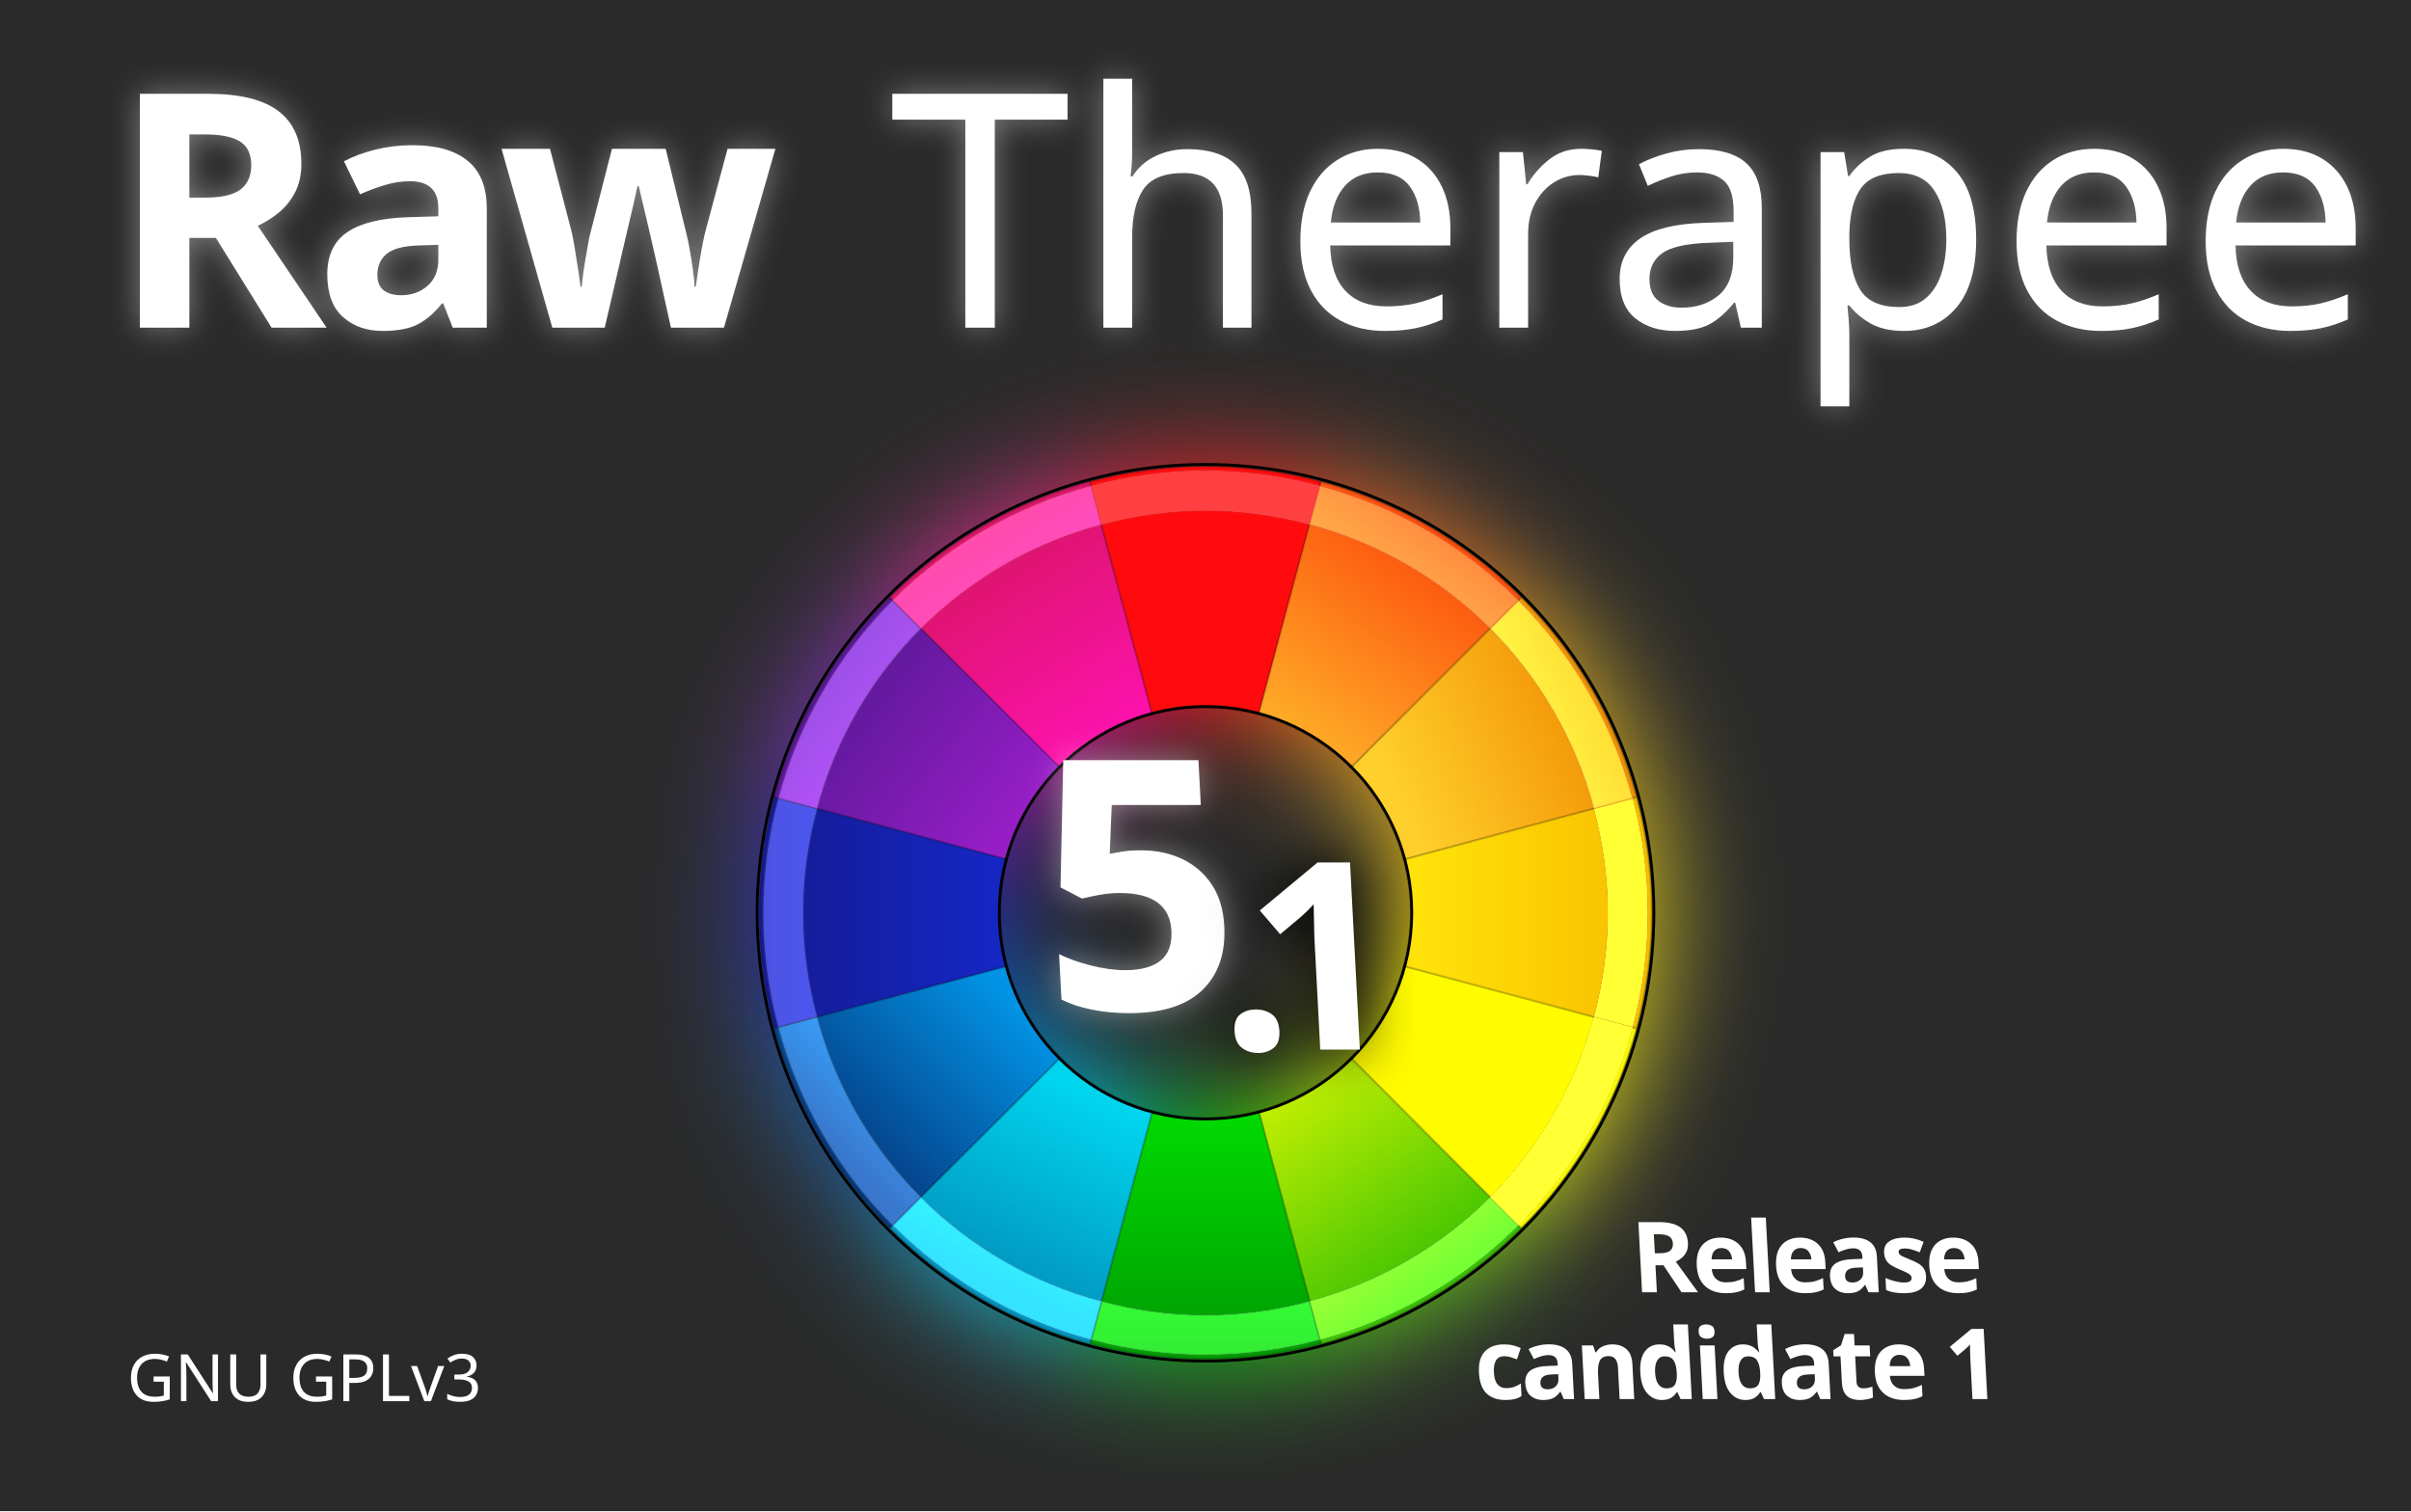
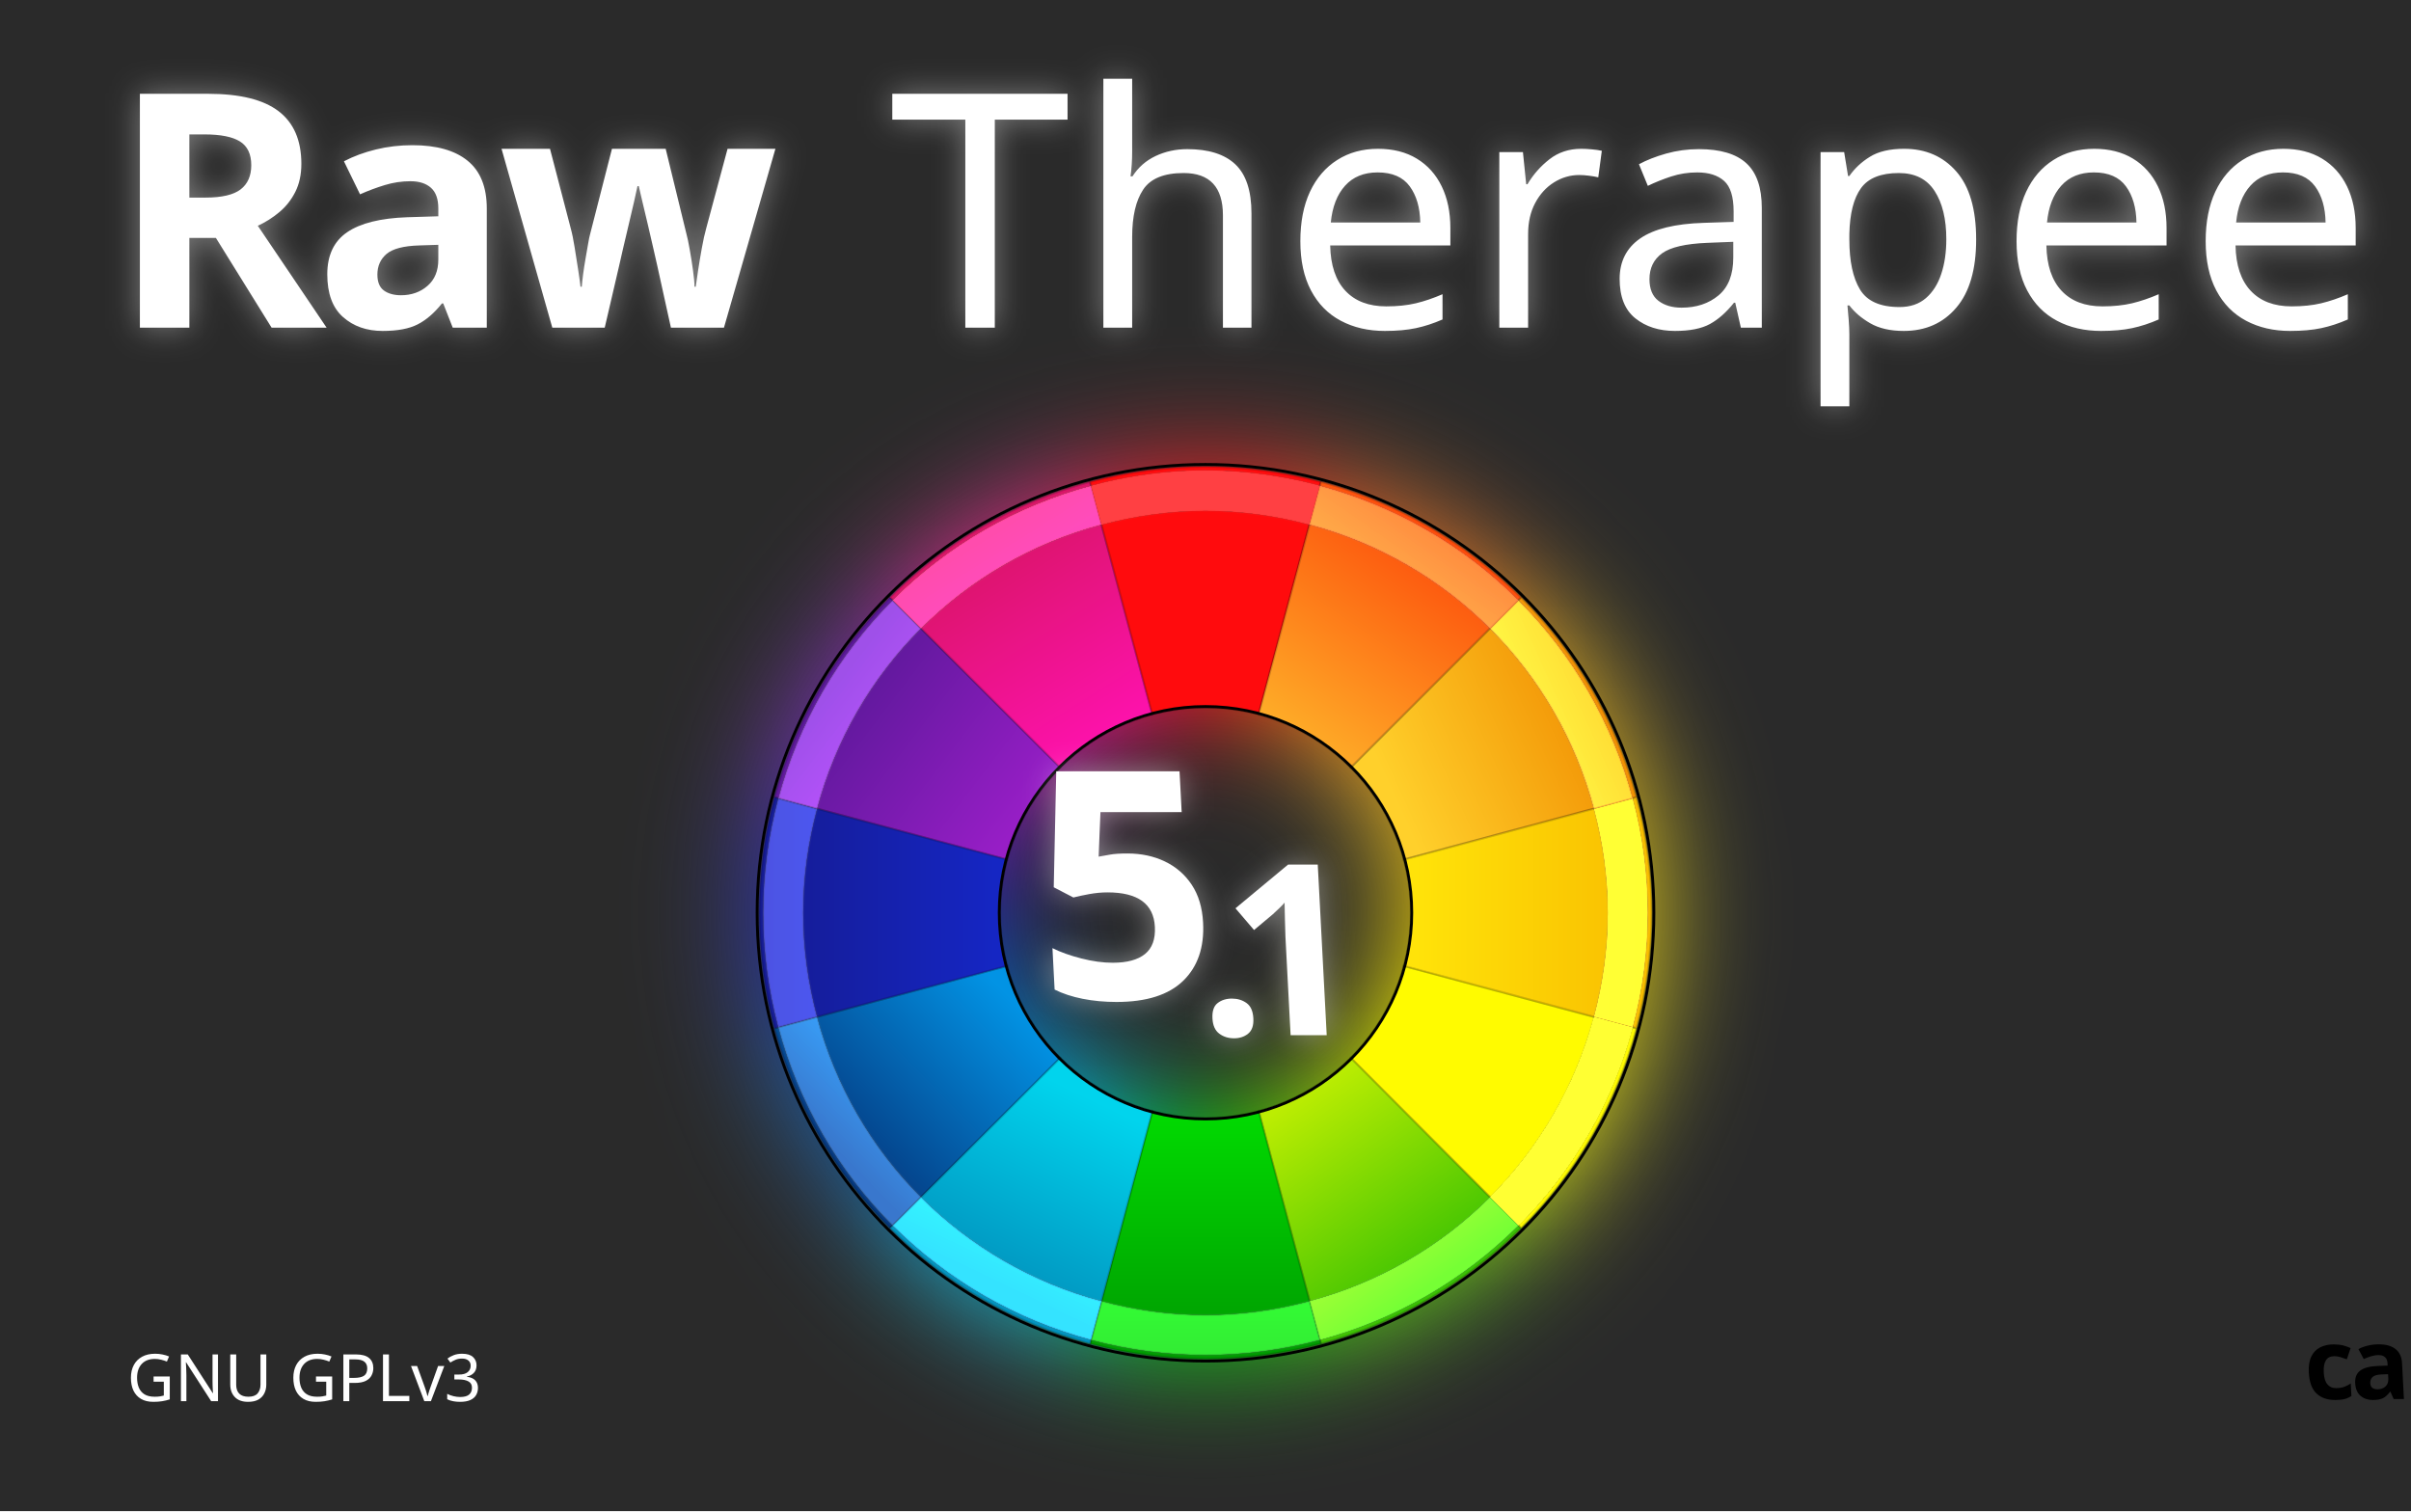
<svg xmlns="http://www.w3.org/2000/svg" xmlns:xlink="http://www.w3.org/1999/xlink" width="552" height="346" id="svg2" version="1.1" style="enable-background:new">
  <defs id="defs4">
    <linearGradient id="linearGradient3962-8">
      <stop id="stop3964-8" offset="0" style="stop-color:#38c102;stop-opacity:1" />
      <stop id="stop3966-8" offset="1" style="stop-color:#bced02;stop-opacity:1;" />
    </linearGradient>
    <linearGradient id="linearGradient3954-7">
      <stop id="stop3956-7" offset="0" style="stop-color:#009a01;stop-opacity:1" />
      <stop id="stop3958-6" offset="1" style="stop-color:#01d901;stop-opacity:1;" />
    </linearGradient>
    <linearGradient id="linearGradient4002-3">
      <stop id="stop4004-0" offset="0" style="stop-color:#5a1898;stop-opacity:1" />
      <stop id="stop4006-3" offset="1" style="stop-color:#971ec6;stop-opacity:1" />
    </linearGradient>
    <linearGradient id="linearGradient4024-9">
      <stop id="stop4026-2" offset="0" style="stop-color:#053980;stop-opacity:1" />
      <stop id="stop4028-5" offset="1" style="stop-color:#0293e4;stop-opacity:1;" />
    </linearGradient>
    <linearGradient id="linearGradient4018-0">
      <stop id="stop4020-5" offset="0" style="stop-color:#151b92;stop-opacity:1" />
      <stop id="stop4022-9" offset="1" style="stop-color:#1526c3;stop-opacity:1" />
    </linearGradient>
    <linearGradient id="linearGradient3978-6">
      <stop style="stop-color:#f18e01;stop-opacity:1;" offset="0" id="stop4040-9" />
      <stop id="stop3982-2" offset="1" style="stop-color:#ffd02b;stop-opacity:1;" />
    </linearGradient>
    <linearGradient id="linearGradient3994-4">
      <stop id="stop3996-7" offset="0" style="stop-color:#d91566;stop-opacity:1" />
      <stop id="stop3998-7" offset="1" style="stop-color:#fc12aa;stop-opacity:1" />
    </linearGradient>
    <linearGradient id="linearGradient3970-4">
      <stop id="stop3972-8" offset="0" style="stop-color:#f8bc00;stop-opacity:1;" />
      <stop id="stop3974-1" offset="1" style="stop-color:#ffe309;stop-opacity:1;" />
    </linearGradient>
    <linearGradient id="linearGradient3946-8">
      <stop id="stop3948-9" offset="0" style="stop-color:#0193be;stop-opacity:1;" />
      <stop id="stop3950-3" offset="1" style="stop-color:#01d4ed;stop-opacity:1;" />
    </linearGradient>
    <linearGradient id="linearGradient3986-8">
      <stop id="stop3988-0" offset="0" style="stop-color:#fd4c0b;stop-opacity:1" />
      <stop id="stop3990-2" offset="1" style="stop-color:#feab27;stop-opacity:1;" />
    </linearGradient>
    <filter id="filter4905" x="0" y="0" width="1" height="1" color-interpolation-filters="sRGB">
      <feFlood id="feFlood4907" result="result1" flood-opacity="0" flood-color="rgb(255,255,255)" />
      <feBlend id="feBlend4909" in2="SourceGraphic" mode="normal" result="result2" />
      <feComposite id="feComposite4911" in2="SourceGraphic" k2="1.2" operator="arithmetic" result="result3" k1="0" k4="0.2" k3="0" />
      <feComposite id="feComposite4913" in2="SourceGraphic" operator="in" />
    </filter>
    <linearGradient id="linearGradient3962-8-2-3-1">
      <stop id="stop3964-8-8-1-0" offset="0" style="stop-color:#38c102;stop-opacity:1" />
      <stop id="stop3966-8-87-8-3" offset="1" style="stop-color:#bced02;stop-opacity:1;" />
    </linearGradient>
    <linearGradient id="linearGradient3954-7-7-1-4">
      <stop id="stop3956-7-0-8-4" offset="0" style="stop-color:#009a01;stop-opacity:1" />
      <stop id="stop3958-6-2-9-4" offset="1" style="stop-color:#01d901;stop-opacity:1;" />
    </linearGradient>
    <linearGradient id="linearGradient4002-3-1-7-7">
      <stop id="stop4004-0-3-0-6" offset="0" style="stop-color:#5a1898;stop-opacity:1" />
      <stop id="stop4006-3-8-4-3" offset="1" style="stop-color:#971ec6;stop-opacity:1" />
    </linearGradient>
    <linearGradient id="linearGradient4024-9-3-1-7">
      <stop id="stop4026-2-7-0-5" offset="0" style="stop-color:#053980;stop-opacity:1" />
      <stop id="stop4028-5-61-4-9" offset="1" style="stop-color:#0293e4;stop-opacity:1;" />
    </linearGradient>
    <linearGradient id="linearGradient4018-0-2-1-2">
      <stop id="stop4020-5-0-0-1" offset="0" style="stop-color:#151b92;stop-opacity:1" />
      <stop id="stop4022-9-18-4-7" offset="1" style="stop-color:#1526c3;stop-opacity:1" />
    </linearGradient>
    <linearGradient id="linearGradient3978-6-3-9-5">
      <stop style="stop-color:#f18e01;stop-opacity:1;" offset="0" id="stop4040-9-4-2-7" />
      <stop id="stop3982-2-2-6-4" offset="1" style="stop-color:#ffd02b;stop-opacity:1;" />
    </linearGradient>
    <linearGradient id="linearGradient3994-4-5-5-8">
      <stop id="stop3996-7-9-5-5" offset="0" style="stop-color:#d91566;stop-opacity:1" />
      <stop id="stop3998-7-44-5-9" offset="1" style="stop-color:#fc12aa;stop-opacity:1" />
    </linearGradient>
    <linearGradient id="linearGradient3970-4-1-4-5">
      <stop id="stop3972-8-99-0-3" offset="0" style="stop-color:#f8bc00;stop-opacity:1;" />
      <stop id="stop3974-1-3-3-8" offset="1" style="stop-color:#ffe309;stop-opacity:1;" />
    </linearGradient>
    <linearGradient id="linearGradient3946-8-12-1-3">
      <stop id="stop3948-9-5-31-1" offset="0" style="stop-color:#0193be;stop-opacity:1;" />
      <stop id="stop3950-3-7-2-8" offset="1" style="stop-color:#01d4ed;stop-opacity:1;" />
    </linearGradient>
    <linearGradient id="linearGradient3986-8-0-0-6">
      <stop id="stop3988-0-14-81-4" offset="0" style="stop-color:#fd4c0b;stop-opacity:1" />
      <stop id="stop3990-2-1-2-3" offset="1" style="stop-color:#feab27;stop-opacity:1;" />
    </linearGradient>
    <filter id="filter5542" width="1.6" height="1.6" x="-0.3" y="-0.3" color-interpolation-filters="sRGB">
      <feFlood id="feFlood5544" flood-opacity="1" flood-color="rgb(0,0,0)" result="flood" />
      <feComposite in2="SourceGraphic" id="feComposite5546" in="flood" operator="in" result="composite1" />
      <feGaussianBlur id="feGaussianBlur5548" stdDeviation="6" result="blur" />
      <feOffset id="feOffset5550" dx="0" dy="0" result="offset" />
      <feComposite in2="offset" id="feComposite5552" in="SourceGraphic" operator="over" result="composite2" />
    </filter>
    <filter color-interpolation-filters="sRGB" id="filter3580" x="-0.2" y="-0.2" width="1.4" height="1.4">
      <feGaussianBlur result="result91" stdDeviation="5" id="feGaussianBlur3582" />
      <feComposite operator="over" in="SourceGraphic" in2="result91" id="feComposite3584" />
    </filter>
    <linearGradient xlink:href="#linearGradient3962-8-2-3-1" id="linearGradient3677" gradientUnits="userSpaceOnUse" gradientTransform="matrix(0.9187304,0,0,0.9187304,-14.66195,-135.6376)" x1="89.694" y1="102.901" x2="77.582" y2="85.401" />
    <linearGradient xlink:href="#linearGradient3954-7-7-1-4" id="linearGradient3679" gradientUnits="userSpaceOnUse" gradientTransform="matrix(0.9187304,0,0,0.9187304,-14.66195,-135.6376)" x1="69.426" y1="109.566" x2="69.426" y2="87.778" />
    <linearGradient xlink:href="#linearGradient4002-3-1-7-7" id="linearGradient3681" gradientUnits="userSpaceOnUse" gradientTransform="matrix(0.9187304,0,0,0.9187304,-14.66195,-135.6376)" x1="35.142" y1="47.984" x2="51.941" y2="60.841" />
    <linearGradient xlink:href="#linearGradient4024-9-3-1-7" id="linearGradient3683" gradientUnits="userSpaceOnUse" gradientTransform="matrix(0.9187304,0,0,0.9187304,-14.66195,-135.6376)" x1="35.907" y1="92.042" x2="51.054" y2="77.181" />
    <linearGradient xlink:href="#linearGradient4018-0-2-1-2" id="linearGradient3685" gradientUnits="userSpaceOnUse" gradientTransform="matrix(0.9187304,0,0,0.9187304,-14.66195,-135.6376)" x1="28.166" y1="69.663" x2="49.507" y2="69.663" />
    <linearGradient xlink:href="#linearGradient3978-6-3-9-5" id="linearGradient3687" gradientUnits="userSpaceOnUse" gradientTransform="matrix(0.9187304,0,0,0.9187304,-14.66195,-135.6376)" x1="104.454" y1="50.127" x2="85.539" y2="58.698" />
    <linearGradient xlink:href="#linearGradient3994-4-5-5-8" id="linearGradient3689" gradientUnits="userSpaceOnUse" gradientTransform="matrix(0.9187304,0,0,0.9187304,-14.66195,-135.6376)" x1="48.471" y1="35.151" x2="59.551" y2="52.829" />
    <linearGradient xlink:href="#linearGradient3970-4-1-4-5" id="linearGradient3691" gradientUnits="userSpaceOnUse" gradientTransform="matrix(0.9187304,0,0,0.9187304,-14.66195,-135.6376)" x1="108.907" y1="70.388" x2="87.603" y2="70.388" />
    <linearGradient xlink:href="#linearGradient3946-8-12-1-3" id="linearGradient3693" gradientUnits="userSpaceOnUse" gradientTransform="matrix(0.9187304,0,0,0.9187304,-14.66195,-135.6376)" x1="49.885" y1="103.258" x2="58.13" y2="86.116" />
    <linearGradient xlink:href="#linearGradient3986-8-0-0-6" id="linearGradient3695" gradientUnits="userSpaceOnUse" gradientTransform="matrix(0.9187304,0,0,0.9187304,-14.66195,-135.6376)" x1="90.159" y1="35.44" x2="77.582" y2="53.59" />
    <linearGradient xlink:href="#linearGradient3962-8" id="linearGradient3697" gradientUnits="userSpaceOnUse" gradientTransform="matrix(0.9122019,0,0,0.9122019,0.0189802,6.085886)" x1="89.694" y1="102.901" x2="77.582" y2="85.401" />
    <linearGradient xlink:href="#linearGradient3954-7" id="linearGradient3699" gradientUnits="userSpaceOnUse" gradientTransform="matrix(0.9122019,0,0,0.9122019,0.0189802,6.085886)" x1="69.426" y1="109.566" x2="69.426" y2="87.778" />
    <linearGradient xlink:href="#linearGradient4002-3" id="linearGradient3701" gradientUnits="userSpaceOnUse" gradientTransform="matrix(0.9122019,0,0,0.9122019,0.0189802,6.085886)" x1="35.142" y1="47.984" x2="51.941" y2="60.841" />
    <linearGradient xlink:href="#linearGradient4024-9" id="linearGradient3703" gradientUnits="userSpaceOnUse" gradientTransform="matrix(0.9122019,0,0,0.9122019,0.0189802,6.085886)" x1="35.907" y1="92.042" x2="51.054" y2="77.181" />
    <linearGradient xlink:href="#linearGradient4018-0" id="linearGradient3705" gradientUnits="userSpaceOnUse" gradientTransform="matrix(0.9122019,0,0,0.9122019,0.0189802,6.085886)" x1="28.166" y1="69.663" x2="49.507" y2="69.663" />
    <linearGradient xlink:href="#linearGradient3978-6" id="linearGradient3707" gradientUnits="userSpaceOnUse" gradientTransform="matrix(0.9122019,0,0,0.9122019,0.0189802,6.085886)" x1="104.454" y1="50.127" x2="85.539" y2="58.698" />
    <linearGradient xlink:href="#linearGradient3994-4" id="linearGradient3709" gradientUnits="userSpaceOnUse" gradientTransform="matrix(0.9122019,0,0,0.9122019,0.0189802,6.085886)" x1="48.471" y1="35.151" x2="59.551" y2="52.829" />
    <linearGradient xlink:href="#linearGradient3970-4" id="linearGradient3711" gradientUnits="userSpaceOnUse" gradientTransform="matrix(0.9122019,0,0,0.9122019,0.0189802,6.085886)" x1="108.907" y1="70.388" x2="87.603" y2="70.388" />
    <linearGradient xlink:href="#linearGradient3946-8" id="linearGradient3713" gradientUnits="userSpaceOnUse" gradientTransform="matrix(0.9122019,0,0,0.9122019,0.0189802,6.085886)" x1="49.885" y1="103.258" x2="58.13" y2="86.116" />
    <linearGradient xlink:href="#linearGradient3986-8" id="linearGradient3715" gradientUnits="userSpaceOnUse" gradientTransform="matrix(0.9122019,0,0,0.9122019,0.0189802,6.085886)" x1="90.159" y1="35.44" x2="77.582" y2="53.59" />
    <filter width="1.4" height="1.4" y="-0.2" x="-0.2" color-interpolation-filters="sRGB" id="filter4749">
      <feFlood result="flood" flood-color="rgb(255,255,255)" flood-opacity="0.4" id="feFlood4751" />
      <feComposite result="composite1" operator="in" in="flood" in2="SourceGraphic" id="feComposite4753" />
      <feGaussianBlur result="blur" stdDeviation="3.5" id="feGaussianBlur4755" />
      <feComposite result="composite2" operator="over" in="SourceGraphic" in2="blur" id="feComposite4757" />
    </filter>
  </defs>
  <g id="layer1" transform="translate(-36.45014,232.9909)">
    <rect y="-232.991" x="36.45" height="346" width="552" id="rect4747" style="fill:#2a2a2a;fill-opacity:1;fill-rule:nonzero;stroke:none" />
    <rect style="fill:#2a2a2a;fill-opacity:1;fill-rule:nonzero;stroke:none" id="rect7772" width="544.813" height="120.21" x="36.45" y="132.379" rx="11.652" ry="4.209" />
    <g id="g3717" transform="matrix(2.756647,0,0,2.756647,46.28264,-169.8298)" style="filter:url(#filter3580)">
      <g id="g3490" style="display:inline;enable-background:new" transform="matrix(1.005445,0,0,1.005445,33.65941,-16.7898)">
        <path id="path3492" d="M 74.543,81.305 88.616,95.378 A 36.856,36.856 0 0 0 98.155,78.856 L 78.931,73.705 a 16.954,16.954 0 0 1 -4.388,7.6 z" style="color:#000000;fill:#fffb00;fill-opacity:1;stroke:#000000;stroke-width:0.181;stroke-miterlimit:4;stroke-opacity:0.157;stroke-dasharray:none" />
        <path id="path3494" d="m 66.943,85.693 5.151,19.224 A 36.856,36.856 0 0 0 88.616,95.378 L 74.543,81.305 a 16.954,16.954 0 0 1 -7.6,4.388 z" style="color:#000000;fill:url(#linearGradient3697);fill-opacity:1;stroke:#000000;stroke-width:0.181;stroke-miterlimit:4;stroke-opacity:0.157;stroke-dasharray:none" />
        <path id="path3496" d="m 58.167,85.693 -5.151,19.224 a 36.856,36.856 0 0 0 19.078,0 L 66.943,85.693 a 16.954,16.954 0 0 1 -8.776,0 z" style="color:#000000;fill:url(#linearGradient3699);fill-opacity:1;stroke:#000000;stroke-width:0.181;stroke-miterlimit:4;stroke-opacity:0.157;stroke-dasharray:none" />
        <path id="path3498" d="M 50.567,57.329 36.494,43.256 a 36.856,36.856 0 0 0 -9.539,16.522 l 19.224,5.151 a 16.954,16.954 0 0 1 4.388,-7.6 z" style="color:#000000;fill:url(#linearGradient3701);fill-opacity:1;stroke:#000000;stroke-width:0.181;stroke-miterlimit:4;stroke-opacity:0.157;stroke-dasharray:none" />
        <path id="path3500" d="m 46.179,73.705 -19.224,5.151 a 36.856,36.856 0 0 0 9.539,16.522 L 50.567,81.305 a 16.954,16.954 0 0 1 -4.388,-7.6 z" style="color:#000000;fill:url(#linearGradient3703);fill-opacity:1;stroke:#000000;stroke-width:0.181;stroke-miterlimit:4;stroke-opacity:0.157;stroke-dasharray:none" />
        <path id="path3502" d="M 46.179,64.929 26.954,59.778 a 36.856,36.856 0 0 0 0,19.078 l 19.224,-5.151 a 16.954,16.954 0 0 1 0,-8.776 z" style="color:#000000;fill:url(#linearGradient3705);fill-opacity:1;stroke:#000000;stroke-width:0.181;stroke-miterlimit:4;stroke-opacity:0.157;stroke-dasharray:none" />
        <path id="path3504" d="M 78.931,64.929 98.155,59.778 A 36.856,36.856 0 0 0 88.616,43.256 L 74.543,57.329 a 16.954,16.954 0 0 1 4.388,7.6 z" style="color:#000000;fill:url(#linearGradient3707);fill-opacity:1;stroke:#000000;stroke-width:0.181;stroke-miterlimit:4;stroke-opacity:0.157;stroke-dasharray:none" />
        <path id="path3506" d="M 58.167,52.941 53.016,33.716 a 36.856,36.856 0 0 0 -16.522,9.539 l 14.073,14.073 a 16.954,16.954 0 0 1 7.6,-4.388 z" style="color:#000000;fill:url(#linearGradient3709);fill-opacity:1;stroke:#000000;stroke-width:0.181;stroke-miterlimit:4;stroke-opacity:0.157;stroke-dasharray:none" />
        <path id="path3508" d="m 66.943,52.941 5.151,-19.224 a 36.856,36.856 0 0 0 -19.078,0 l 5.151,19.224 a 16.954,16.954 0 0 1 8.776,0 z" style="color:#000000;fill:#ff0b0d;fill-opacity:1;stroke:#000000;stroke-width:0.181;stroke-miterlimit:4;stroke-opacity:0.157;stroke-dasharray:none" />
        <path id="path3510" d="m 78.931,73.705 19.224,5.151 a 36.856,36.856 0 0 0 0,-19.078 l -19.224,5.151 a 16.954,16.954 0 0 1 0,8.776 z" style="color:#000000;fill:url(#linearGradient3711);fill-opacity:1;stroke:#000000;stroke-width:0.181;stroke-miterlimit:4;stroke-opacity:0.157;stroke-dasharray:none" />
        <path id="path3512" d="M 50.567,81.305 36.494,95.378 a 36.856,36.856 0 0 0 16.522,9.539 L 58.167,85.693 a 16.954,16.954 0 0 1 -7.6,-4.388 z" style="color:#000000;fill:url(#linearGradient3713);fill-opacity:1;stroke:#000000;stroke-width:0.181;stroke-miterlimit:4;stroke-opacity:0.157;stroke-dasharray:none" />
        <path id="path3514" d="M 74.543,57.329 88.616,43.256 A 36.856,36.856 0 0 0 72.094,33.716 L 66.943,52.941 a 16.954,16.954 0 0 1 7.6,4.388 z" style="color:#000000;fill:url(#linearGradient3715);fill-opacity:1;stroke:#000000;stroke-width:0.181;stroke-miterlimit:4;stroke-opacity:0.157;stroke-dasharray:none" />
        <g id="g3516" transform="matrix(0.9122019,0,0,0.9122019,92.43201,5.9325)">
          <path transform="matrix(0.8120549,0,0,-0.8120549,-32.75286,69.48499)" style="color:#000000;fill:none;stroke:currentColor;stroke-width:0.318;stroke-miterlimit:4" d="M 50,0 C 50,27.614 27.614,50 0,50 -27.614,50 -50,27.614 -50,0 c 0,-27.614 22.386,-50 50,-50 27.614,0 50,22.386 50,50 z" id="circle3518" />
          <path transform="matrix(0.8120549,0,0,-0.8120549,-32.75286,69.48499)" style="color:#000000;fill:none;stroke:currentColor;stroke-width:0.318;stroke-miterlimit:4" d="M 23,0 C 23,12.703 12.703,23 0,23 -12.703,23 -23,12.703 -23,0 c 0,-12.703 10.297,-23 23,-23 12.703,0 23,10.297 23,23 z" id="circle3520" />
        </g>
      </g>
      <g transform="matrix(0.990099,0,0,0.9898171,48.7118,124.1359)" style="filter:url(#filter4905)" id="g4890">
        <path style="color:#000000;fill:#fffb00;fill-opacity:1;stroke:#000000;stroke-width:0.186;stroke-miterlimit:4;stroke-opacity:0.157;stroke-dasharray:none" d="m 80.897,-63.236 c -1.551,5.812 -4.589,11.01 -8.718,15.139 l 2.392,2.392 a 37.12,37.12 0 0 0 9.599,-16.65 l -3.273,-0.881 z" id="ID_3F-0-3-8" />
        <path style="color:#000000;fill:url(#linearGradient3677);fill-opacity:1;stroke:#000000;stroke-width:0.186;stroke-miterlimit:4;stroke-opacity:0.157;stroke-dasharray:none" d="m 72.178,-48.097 c -4.129,4.129 -9.326,7.167 -15.139,8.718 l 0.881,3.273 a 37.12,37.12 0 0 0 16.65,-9.599 l -2.392,-2.392 z" id="ID_41-5-5-6" />
        <path style="color:#000000;fill:url(#linearGradient3679);fill-opacity:1;stroke:#000000;stroke-width:0.186;stroke-miterlimit:4;stroke-opacity:0.157;stroke-dasharray:none" d="m 39.603,-39.379 -0.881,3.273 a 37.12,37.12 0 0 0 19.199,0 l -0.881,-3.273 c -2.782,0.742 -5.702,1.165 -8.718,1.165 -3.016,0 -5.936,-0.422 -8.718,-1.165 z" id="ID_42-1-7-3" />
        <path style="color:#000000;fill:url(#linearGradient3681);fill-opacity:1;stroke:#000000;stroke-width:0.186;stroke-miterlimit:4;stroke-opacity:0.157;stroke-dasharray:none" d="m 22.072,-98.203 a 37.12,37.12 0 0 0 -9.599,16.65 l 3.273,0.881 c 1.551,-5.812 4.589,-11.01 8.718,-15.139 L 22.072,-98.203 z" id="ID_43-1-7-4" />
        <path style="color:#000000;fill:url(#linearGradient3683);fill-opacity:1;stroke:#000000;stroke-width:0.186;stroke-miterlimit:4;stroke-opacity:0.157;stroke-dasharray:none" d="m 15.746,-63.236 -3.273,0.881 a 37.12,37.12 0 0 0 9.599,16.65 l 2.392,-2.392 c -4.129,-4.129 -7.167,-9.326 -8.718,-15.139 z" id="ID_44-0-3-7" />
        <path style="color:#000000;fill:url(#linearGradient3685);fill-opacity:1;stroke:#000000;stroke-width:0.186;stroke-miterlimit:4;stroke-opacity:0.157;stroke-dasharray:none" d="m 12.473,-81.554 a 37.12,37.12 0 0 0 0,19.199 l 3.273,-0.881 c -0.742,-2.782 -1.165,-5.702 -1.165,-8.718 0,-3.016 0.422,-5.936 1.165,-8.718 l -3.273,-0.881 z" id="ID_45-8-3-6" />
        <path style="color:#000000;fill:url(#linearGradient3687);fill-opacity:1;stroke:#000000;stroke-width:0.186;stroke-miterlimit:4;stroke-opacity:0.157;stroke-dasharray:none" d="m 74.57,-98.203 -2.392,2.392 c 4.129,4.129 7.167,9.326 8.718,15.139 l 3.273,-0.881 A 37.12,37.12 0 0 0 74.57,-98.203 z" id="ID_46-5-2-6" />
        <path style="color:#000000;fill:url(#linearGradient3689);fill-opacity:1;stroke:#000000;stroke-width:0.186;stroke-miterlimit:4;stroke-opacity:0.157;stroke-dasharray:none" d="m 38.722,-107.803 a 37.12,37.12 0 0 0 -16.65,9.599 l 2.392,2.392 c 4.129,-4.129 9.326,-7.167 15.139,-8.718 l -0.881,-3.273 z" id="ID_47-0-0-2" />
        <path style="color:#000000;fill:#ff0b0d;fill-opacity:1;stroke:#000000;stroke-width:0.186;stroke-miterlimit:4;stroke-opacity:0.157;stroke-dasharray:none" d="m 46.905,-109.062 a 37.12,37.12 0 0 0 -8.183,1.259 l 0.881,3.273 c 2.782,-0.742 5.702,-1.165 8.718,-1.165 3.016,0 5.936,0.422 8.718,1.165 l 0.881,-3.273 a 37.12,37.12 0 0 0 -11.016,-1.259 z" id="ID_48-6-74-3" />
        <path style="color:#000000;fill:url(#linearGradient3691);fill-opacity:1;stroke:#000000;stroke-width:0.186;stroke-miterlimit:4;stroke-opacity:0.157;stroke-dasharray:none" d="m 84.17,-81.554 -3.273,0.881 c 0.742,2.782 1.165,5.702 1.165,8.718 0,3.016 -0.422,5.936 -1.165,8.718 l 3.273,0.881 a 37.12,37.12 0 0 0 0,-19.199 z" id="ID_49-4-7-6" />
        <path style="color:#000000;fill:url(#linearGradient3693);fill-opacity:1;stroke:#000000;stroke-width:0.186;stroke-miterlimit:4;stroke-opacity:0.157;stroke-dasharray:none" d="m 24.464,-48.097 -2.392,2.392 a 37.12,37.12 0 0 0 16.65,9.599 l 0.881,-3.273 c -5.812,-1.551 -11.01,-4.589 -15.139,-8.718 z" id="ID_4A-6-6-4" />
        <path style="color:#000000;fill:url(#linearGradient3695);fill-opacity:1;stroke:#000000;stroke-width:0.186;stroke-miterlimit:4;stroke-opacity:0.157;stroke-dasharray:none" d="m 57.921,-107.803 -0.881,3.273 c 5.812,1.551 11.01,4.589 15.139,8.718 l 2.392,-2.392 a 37.12,37.12 0 0 0 -16.65,-9.599 z" id="ID_51-2-8-1" />
        <path style="color:#000000;fill:none;stroke:none" d="m 85.624,-71.954 c 0,-20.602 -16.701,-37.303 -37.303,-37.303 -20.602,0 -37.303,16.701 -37.303,37.303 0,20.602 16.701,37.303 37.303,37.303 20.602,0 37.303,-16.701 37.303,-37.303 z" id="ID_3F-5-8-8-5" />
      </g>
    </g>
    <flowRoot xml:space="preserve" id="flowRoot3757" style="font-style:normal;font-variant:normal;font-weight:normal;font-stretch:normal;font-size:10px;line-height:125%;font-family:OxygenSans;-inkscape-font-specification:OxygenSans;text-align:justify;letter-spacing:0px;word-spacing:0px;text-anchor:start;fill:#ffffff;fill-opacity:1;stroke:none" transform="translate(94.47572,-12.57288)">
      <flowRegion id="flowRegion3759">
        <rect id="rect3761" width="255.353" height="103.315" x="-47.5" y="152.441" style="font-style:normal;font-variant:normal;font-weight:normal;font-stretch:normal;font-size:10px;font-family:OxygenSans;-inkscape-font-specification:OxygenSans;text-align:justify;text-anchor:start;fill:#ffffff;fill-opacity:1" />
      </flowRegion>
      <flowPara id="flowPara3763" style="font-style:normal;font-variant:normal;font-weight:normal;font-stretch:normal;font-size:8px;font-family:OxygenSans;-inkscape-font-specification:OxygenSans;text-align:justify;text-anchor:start;fill:#ffffff;fill-opacity:1">Apply glow effects using filters. You might need to ungroup the circle elements before applying. You can change the flood color of the "ring shadow" effect to make it white if you want to make the logo usable on a dark background.</flowPara>
      <flowPara style="font-style:normal;font-variant:normal;font-weight:normal;font-stretch:normal;font-size:8px;font-family:OxygenSans;-inkscape-font-specification:OxygenSans;text-align:justify;text-anchor:start;fill:#ffffff;fill-opacity:1" id="flowPara3676" />
      <flowPara style="font-style:normal;font-variant:normal;font-weight:normal;font-stretch:normal;font-size:8px;font-family:OxygenSans;-inkscape-font-specification:OxygenSans;text-align:justify;text-anchor:start;fill:#ffffff;fill-opacity:1" id="flowPara4320">For logo specifics, refer to rt_logo.svg</flowPara>
    </flowRoot>
    <flowRoot transform="translate(362.4757,-12.57288)" style="font-style:normal;font-variant:normal;font-weight:normal;font-stretch:normal;font-size:10px;line-height:125%;font-family:OxygenSans;-inkscape-font-specification:OxygenSans;text-align:justify;letter-spacing:0px;word-spacing:0px;text-anchor:start;fill:#ffffff;fill-opacity:1;stroke:none" id="flowRoot11563" xml:space="preserve">
      <flowRegion id="flowRegion11565">
        <rect style="font-style:normal;font-variant:normal;font-weight:normal;font-stretch:normal;font-size:10px;font-family:OxygenSans;-inkscape-font-specification:OxygenSans;text-align:justify;text-anchor:start;fill:#ffffff;fill-opacity:1" y="152.441" x="-47.5" height="103.315" width="255.353" id="rect11567" />
      </flowRegion>
      <flowPara style="font-style:normal;font-variant:normal;font-weight:normal;font-stretch:normal;font-size:8px;font-family:OxygenSans;-inkscape-font-specification:OxygenSans;text-align:justify;text-anchor:start;fill:#ffffff;fill-opacity:1" id="flowPara4343">"Raw": font ITC Eras Std Ultra, appears in Inkscape as</flowPara>
      <flowPara style="font-style:normal;font-variant:normal;font-weight:normal;font-stretch:normal;font-size:8px;font-family:OxygenSans;-inkscape-font-specification:OxygenSans;text-align:justify;text-anchor:start;fill:#ffffff;fill-opacity:1" id="flowPara4357">  ITC Eras Standard - Ultra-Bold,</flowPara>
      <flowPara style="font-style:normal;font-variant:normal;font-weight:normal;font-stretch:normal;font-size:8px;font-family:OxygenSans;-inkscape-font-specification:OxygenSans;text-align:justify;text-anchor:start;fill:#ffffff;fill-opacity:1" id="flowPara4345">  60pt, -3px spacing between characters.</flowPara>
      <flowPara style="font-style:normal;font-variant:normal;font-weight:normal;font-stretch:normal;font-size:8px;font-family:OxygenSans;-inkscape-font-specification:OxygenSans;text-align:justify;text-anchor:start;fill:#ffffff;fill-opacity:1" id="flowPara4347">"Therapee": font ITC Eras Std Medium, appears in Inkscape as</flowPara>
      <flowPara style="font-style:normal;font-variant:normal;font-weight:normal;font-stretch:normal;font-size:8px;font-family:OxygenSans;-inkscape-font-specification:OxygenSans;text-align:justify;text-anchor:start;fill:#ffffff;fill-opacity:1" id="flowPara4361">  ITC Eras Standard - Medium,</flowPara>
      <flowPara style="font-style:normal;font-variant:normal;font-weight:normal;font-stretch:normal;font-size:8px;font-family:OxygenSans;-inkscape-font-specification:OxygenSans;text-align:justify;text-anchor:start;fill:#ffffff;fill-opacity:1" id="flowPara4349">  60pt, +1px spacing between characters.</flowPara>
      <flowPara style="font-style:normal;font-variant:normal;font-weight:normal;font-stretch:normal;font-size:8px;font-family:OxygenSans;-inkscape-font-specification:OxygenSans;text-align:justify;text-anchor:start;fill:#ffffff;fill-opacity:1" id="flowPara4351">Version: font ITC Eras Std Bold, appears in Inkscape as</flowPara>
      <flowPara style="font-style:normal;font-variant:normal;font-weight:normal;font-stretch:normal;font-size:8px;font-family:OxygenSans;-inkscape-font-specification:OxygenSans;text-align:justify;text-anchor:start;fill:#ffffff;fill-opacity:1" id="flowPara4365">  ITC Eras Standard - Bold,</flowPara>
      <flowPara style="font-style:normal;font-variant:normal;font-weight:normal;font-stretch:normal;font-size:8px;font-family:OxygenSans;-inkscape-font-specification:OxygenSans;text-align:justify;text-anchor:start;fill:#ffffff;fill-opacity:1" id="flowPara4353">  64pt, skewed -3°.</flowPara>
    </flowRoot>
    <text xml:space="preserve" style="font-style:normal;font-variant:normal;font-weight:500;font-stretch:normal;font-size:6px;line-height:125%;font-family:Salter;-inkscape-font-specification:'Salter Medium';letter-spacing:0px;word-spacing:0px;fill:#000000;fill-opacity:1;stroke:none" x="157.314" y="246.196" id="text11593">
      <tspan id="tspan11595" x="157.314" y="246.196" style="font-style:normal;font-variant:normal;font-weight:normal;font-stretch:normal;font-size:6px;font-family:OxygenSans;-inkscape-font-specification:OxygenSans;letter-spacing:1px;fill:#ffcc00;fill-opacity:1">RawTherapee splash screen design version 1.1 from 2017-01-28 | www.rawtherapee.com</tspan>
    </text>
    <flowRoot xml:space="preserve" id="flowRoot4759" style="fill:black;stroke:none;stroke-opacity:1;stroke-width:1px;stroke-linejoin:miter;stroke-linecap:butt;fill-opacity:1;font-family:Daniel;font-style:normal;font-weight:normal;font-size:40px;line-height:125%;letter-spacing:0px;word-spacing:0px;-inkscape-font-specification:Daniel;font-stretch:normal;font-variant:normal">
      <flowRegion id="flowRegion4761">
        <rect id="rect4763" width="338.445" height="102.298" x="-53.539" y="224.581" />
      </flowRegion>
      <flowPara id="flowPara4765" />
    </flowRoot>
    <text xml:space="preserve" style="font-style:normal;font-variant:normal;font-weight:normal;font-stretch:normal;font-size:22.5px;line-height:125%;font-family:Daniel;-inkscape-font-specification:Daniel;text-align:end;letter-spacing:-0.05px;word-spacing:0px;text-anchor:end;fill:#000000;fill-opacity:1;stroke:none;stroke-width:1px;stroke-linecap:butt;stroke-linejoin:miter;stroke-opacity:1" x="892.45" y="-4.991" id="text10516">
      <tspan id="tspan10518" x="892.45" y="-4.991" />
    </text>
    <text xml:space="preserve" style="font-style:normal;font-variant:normal;font-weight:800;font-stretch:normal;font-size:80px;line-height:125%;font-family:'ITC Eras Std';-inkscape-font-specification:'ITC Eras Std Ultra-Bold';letter-spacing:0px;word-spacing:0px;fill:#ffffff;fill-opacity:1;stroke:none;stroke-width:1px;stroke-linecap:butt;stroke-linejoin:miter;stroke-opacity:1;filter:url(#filter4749)" x="61.725" y="-157.966" id="text3655">
      <tspan id="tspan3657" x="61.725" y="-157.966" style="font-size:75px;letter-spacing:-3px;word-spacing:0px" dx="0">Raw</tspan>
    </text>
    <text xml:space="preserve" style="font-style:normal;font-variant:normal;font-weight:500;font-stretch:normal;font-size:70px;line-height:125%;font-family:'ITC Eras Std';-inkscape-font-specification:'ITC Eras Std Medium';letter-spacing:1px;word-spacing:0px;fill:#ffffff;fill-opacity:1;stroke:none;stroke-width:1px;stroke-linecap:butt;stroke-linejoin:miter;stroke-opacity:1;filter:url(#filter4749)" x="239.993" y="-157.966" id="text3659">
      <tspan id="tspan3661" x="239.993" y="-157.966" style="font-size:75px;letter-spacing:1px">Therapee</tspan>
    </text>
    <text xml:space="preserve" style="font-style:normal;font-variant:normal;font-weight:500;font-stretch:normal;font-size:10px;line-height:125%;font-family:'ITC Eras Std';-inkscape-font-specification:'ITC Eras Std Medium';letter-spacing:0px;word-spacing:0px;fill:#ffffff;fill-opacity:1;stroke:none;stroke-width:1px;stroke-linecap:butt;stroke-linejoin:miter;stroke-opacity:1" x="65.505" y="87.844" id="text3683">
      <tspan id="tspan3685" x="65.505" y="87.844" style="font-size:15px">GNU GPLv3</tspan>
    </text>
-     <text xml:space="preserve" style="font-style:normal;font-weight:normal;font-size:40px;line-height:125%;font-family:sans-serif;letter-spacing:0px;word-spacing:0px;fill:#ffffff;fill-opacity:1;stroke:none;stroke-width:1px;stroke-linecap:butt;stroke-linejoin:miter;stroke-opacity:1;filter:url(#filter4749)" x="283.85" y="2.237" id="text3689" transform="matrix(1,0,0.05240778,1,-8.295869,-4.035352)">
+     <text xml:space="preserve" style="font-style:normal;font-weight:normal;font-size:40px;line-height:125%;font-family:sans-serif;letter-spacing:0px;word-spacing:0px;fill:#ffffff;fill-opacity:1;stroke:none;stroke-width:1px;stroke-linecap:butt;stroke-linejoin:miter;stroke-opacity:1;filter:url(#filter4749)" x="283.85" y="2.237" id="text3689" transform="matrix(0.9118911,0,0.04779019,0.9118911,15.49178,-6.332706)">
      <tspan id="tspan3691" x="283.85" y="2.237" style="font-style:normal;font-variant:normal;font-weight:bold;font-stretch:normal;font-size:80px;font-family:'ITC Eras Std';-inkscape-font-specification:'ITC Eras Std Bold'">5</tspan>
    </text>
-     <text transform="matrix(1,0,0.05240778,1,31.93377,5.10332)" id="text3662" y="2.237" x="283.85" style="font-style:normal;font-weight:normal;font-size:40px;line-height:125%;font-family:sans-serif;letter-spacing:-10px;word-spacing:0px;fill:#ffffff;fill-opacity:1;stroke:none;stroke-width:1px;stroke-linecap:butt;stroke-linejoin:miter;stroke-opacity:1;filter:url(#filter5542)" xml:space="preserve">
+     <text transform="matrix(0.9118911,0,0.04779019,0.9118911,52.17683,2.000768)" id="text3662" y="2.237" x="283.85" style="font-style:normal;font-weight:normal;font-size:40px;line-height:125%;font-family:sans-serif;letter-spacing:-10px;word-spacing:0px;fill:#ffffff;fill-opacity:1;stroke:none;stroke-width:1px;stroke-linecap:butt;stroke-linejoin:miter;stroke-opacity:1;filter:url(#filter4749)" xml:space="preserve">
      <tspan style="font-style:normal;font-variant:normal;font-weight:bold;font-stretch:normal;font-size:60px;font-family:'ITC Eras Std';-inkscape-font-specification:'ITC Eras Std Bold';letter-spacing:-10px" y="2.237" x="283.85" id="tspan3664">.1</tspan>
    </text>
-     <g id="g3712" transform="translate(0,16)">
-       <text xml:space="preserve" style="font-style:normal;font-weight:normal;font-size:40px;line-height:110%;font-family:sans-serif;text-align:end;letter-spacing:-1px;word-spacing:0px;text-anchor:end;fill:#ffffff;fill-opacity:1;stroke:none;stroke-width:1px;stroke-linecap:butt;stroke-linejoin:miter;stroke-opacity:1" x="559.09" y="46.613" id="text3690" transform="matrix(1,0,0.05240778,1,0,0)">
-         <tspan id="tspan3692" x="559.09" y="46.613" style="font-style:normal;font-variant:normal;font-weight:bold;font-stretch:normal;font-size:22.5px;line-height:110%;font-family:'ITC Eras Std';-inkscape-font-specification:'ITC Eras Std Bold';text-align:end;letter-spacing:-1px;text-anchor:end" />
-         <tspan id="tspan3696" x="558.09" y="71.363" style="font-style:normal;font-variant:normal;font-weight:bold;font-stretch:normal;font-size:22.5px;line-height:110%;font-family:'ITC Eras Std';-inkscape-font-specification:'ITC Eras Std Bold';text-align:end;letter-spacing:-1px;text-anchor:end">candidate 1</tspan>
+     <g id="g3712" transform="translate(190,16)" style="fill:#000000">
+       <text xml:space="preserve" style="font-style:normal;font-weight:normal;font-size:40px;line-height:110%;font-family:sans-serif;text-align:end;letter-spacing:-1px;word-spacing:0px;text-anchor:end;fill:#000000;fill-opacity:1;stroke:none;stroke-width:1px;stroke-linecap:butt;stroke-linejoin:miter;stroke-opacity:1" x="559.09" y="46.613" id="text3690" transform="matrix(1,0,0.05240778,1,0,0)">
+         <tspan id="tspan3692" x="559.09" y="46.613" style="font-style:normal;font-variant:normal;font-weight:bold;font-stretch:normal;font-size:22.5px;line-height:110%;font-family:'ITC Eras Std';-inkscape-font-specification:'ITC Eras Std Bold';text-align:end;letter-spacing:-1px;text-anchor:end;fill:#000000" />
+         <tspan id="tspan3696" x="558.09" y="71.363" style="font-style:normal;font-variant:normal;font-weight:bold;font-stretch:normal;font-size:22.5px;line-height:110%;font-family:'ITC Eras Std';-inkscape-font-specification:'ITC Eras Std Bold';text-align:end;letter-spacing:-1px;text-anchor:end;fill:#000000">candidate 1</tspan>
      </text>
-       <text transform="matrix(1,0,0.05240778,1,0,0)" id="text3702" y="46.908" x="556.107" style="font-style:normal;font-weight:normal;font-size:40px;line-height:110%;font-family:sans-serif;text-align:end;letter-spacing:-1px;word-spacing:0px;text-anchor:end;fill:#ffffff;fill-opacity:1;stroke:none;stroke-width:1px;stroke-linecap:butt;stroke-linejoin:miter;stroke-opacity:1" xml:space="preserve">
-         <tspan style="font-style:normal;font-variant:normal;font-weight:bold;font-stretch:normal;font-size:22.5px;line-height:110%;font-family:'ITC Eras Std';-inkscape-font-specification:'ITC Eras Std Bold';text-align:end;letter-spacing:-1px;text-anchor:end" y="46.908" x="555.107" id="tspan3706">Release</tspan>
+       <text transform="matrix(1,0,0.05240778,1,0,0)" id="text3702" y="46.908" x="556.107" style="font-style:normal;font-weight:normal;font-size:40px;line-height:110%;font-family:sans-serif;text-align:end;letter-spacing:-1px;word-spacing:0px;text-anchor:end;fill:#000000;fill-opacity:1;stroke:none;stroke-width:1px;stroke-linecap:butt;stroke-linejoin:miter;stroke-opacity:1" xml:space="preserve">
+         <tspan style="font-style:normal;font-variant:normal;font-weight:bold;font-stretch:normal;font-size:22.5px;line-height:110%;font-family:'ITC Eras Std';-inkscape-font-specification:'ITC Eras Std Bold';text-align:end;letter-spacing:-1px;text-anchor:end;fill:#000000" y="46.908" x="555.107" id="tspan3706">Release</tspan>
      </text>
    </g>
  </g>
  <g id="layer2" style="display:inline" transform="translate(-36.45014,232.9909)" />
</svg>
